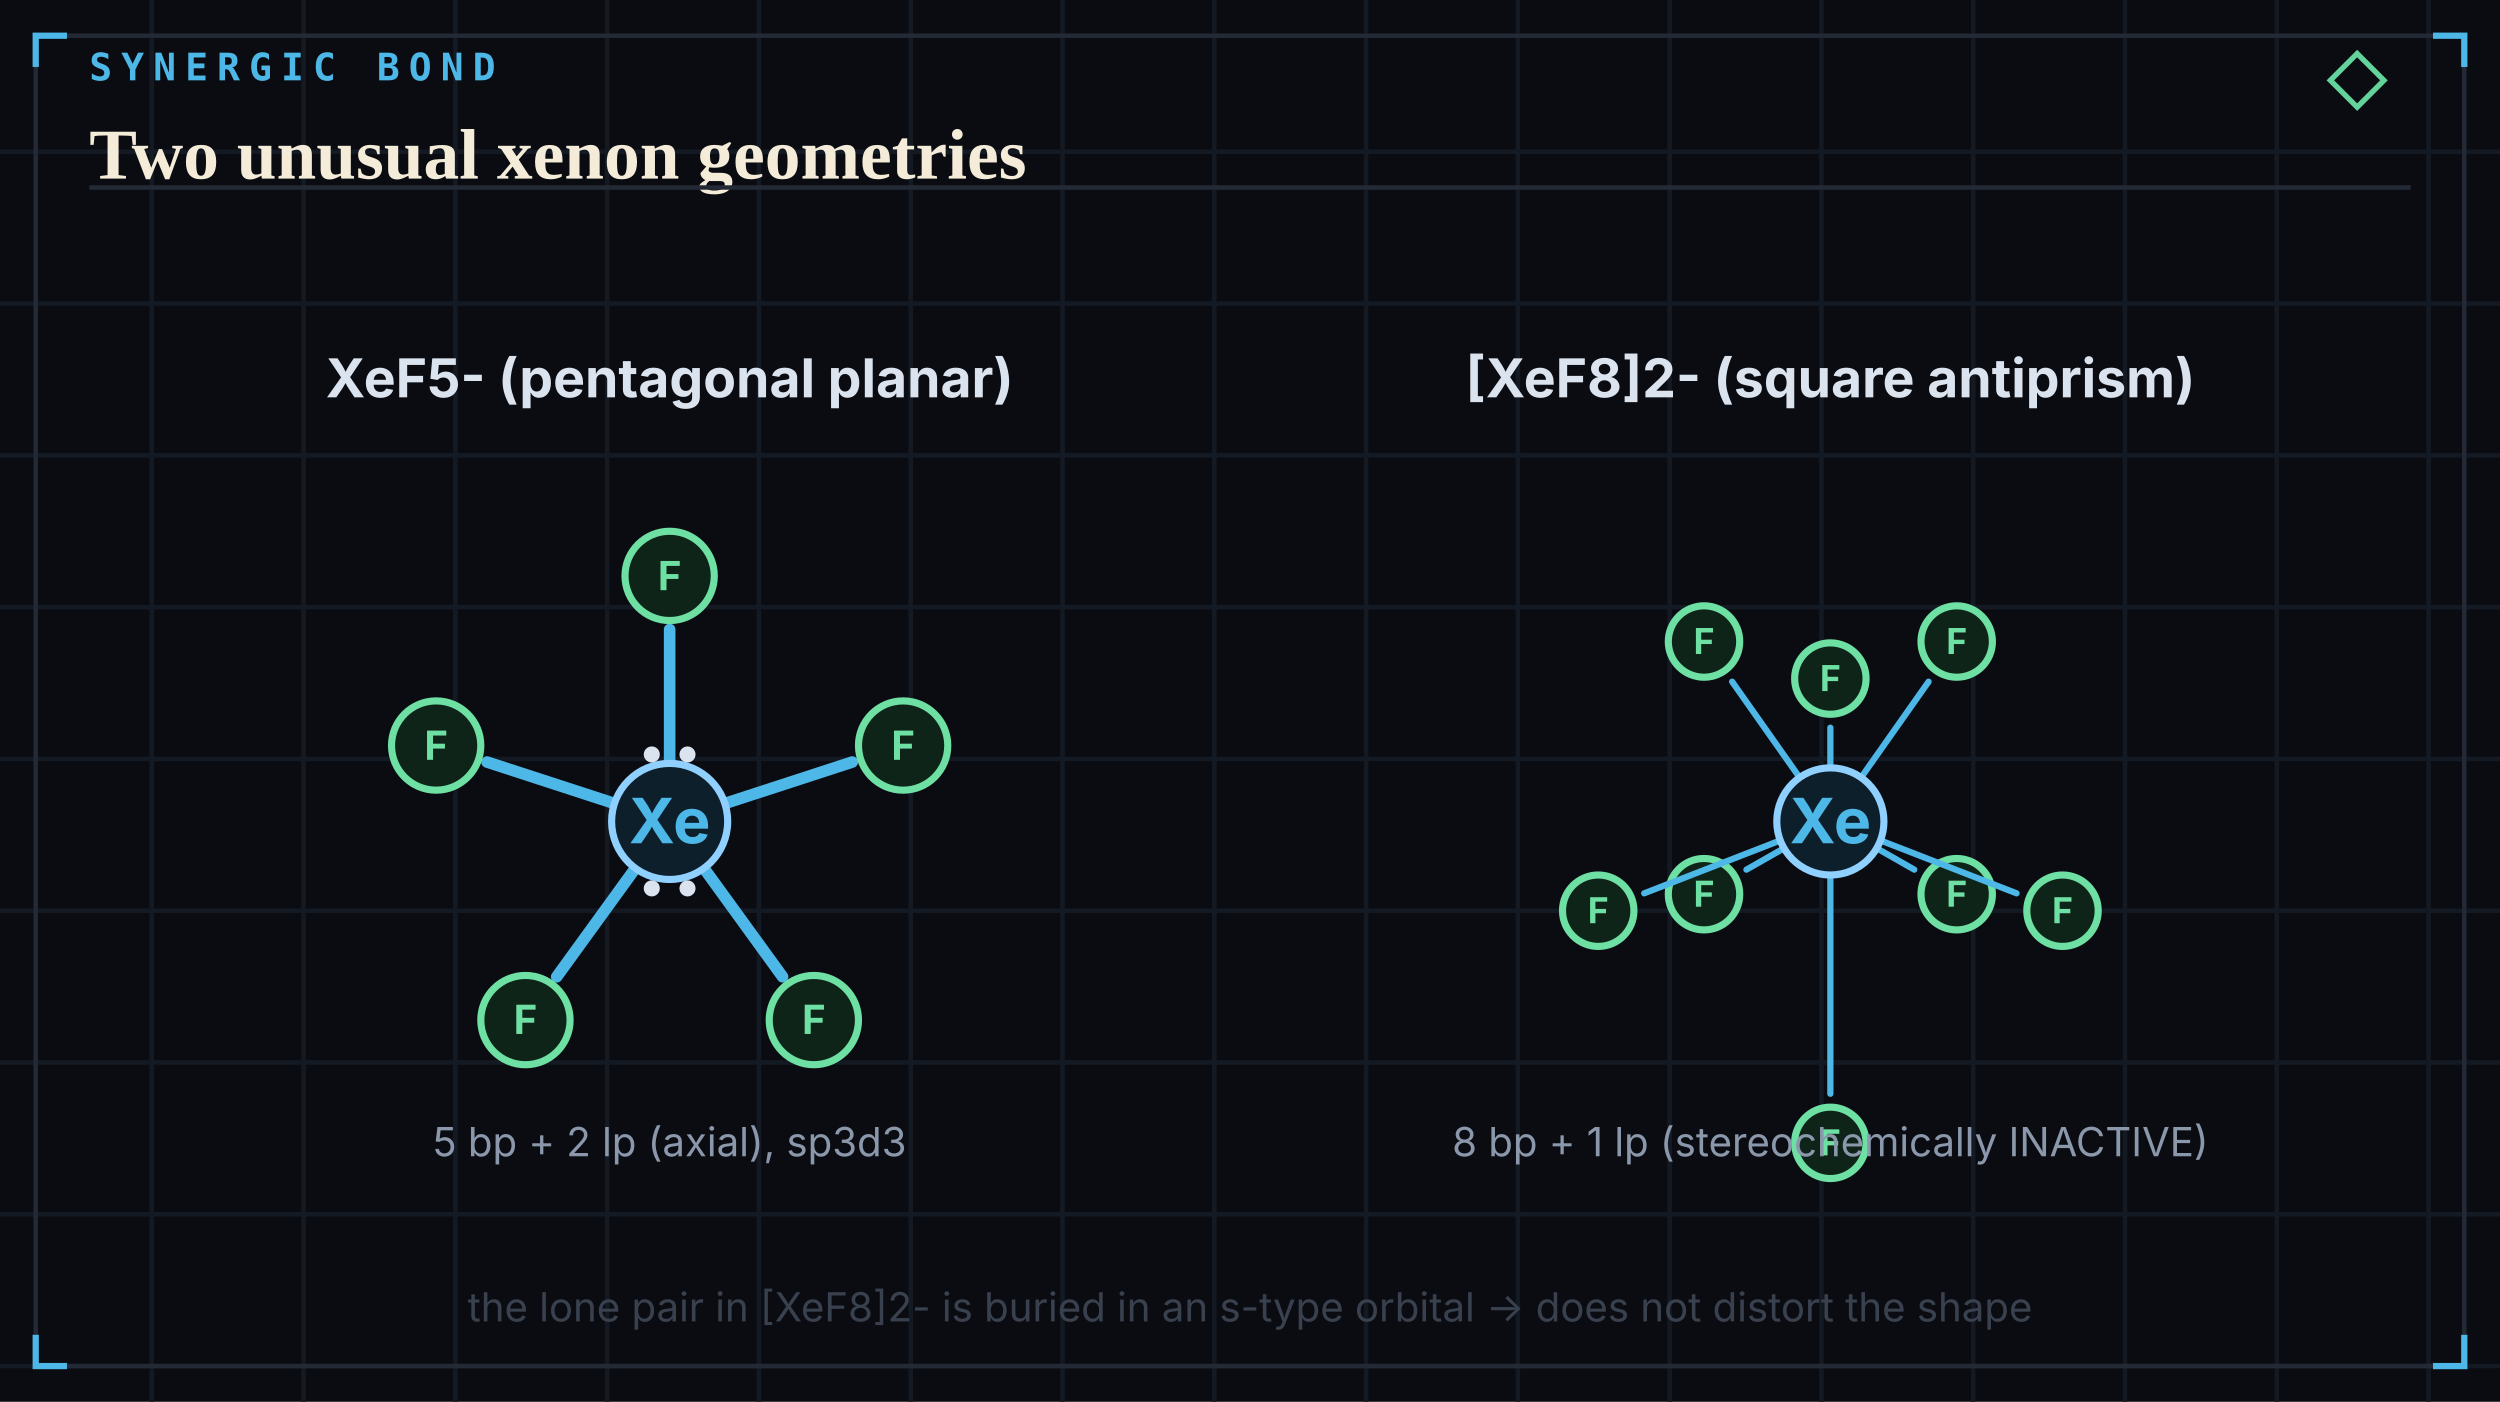
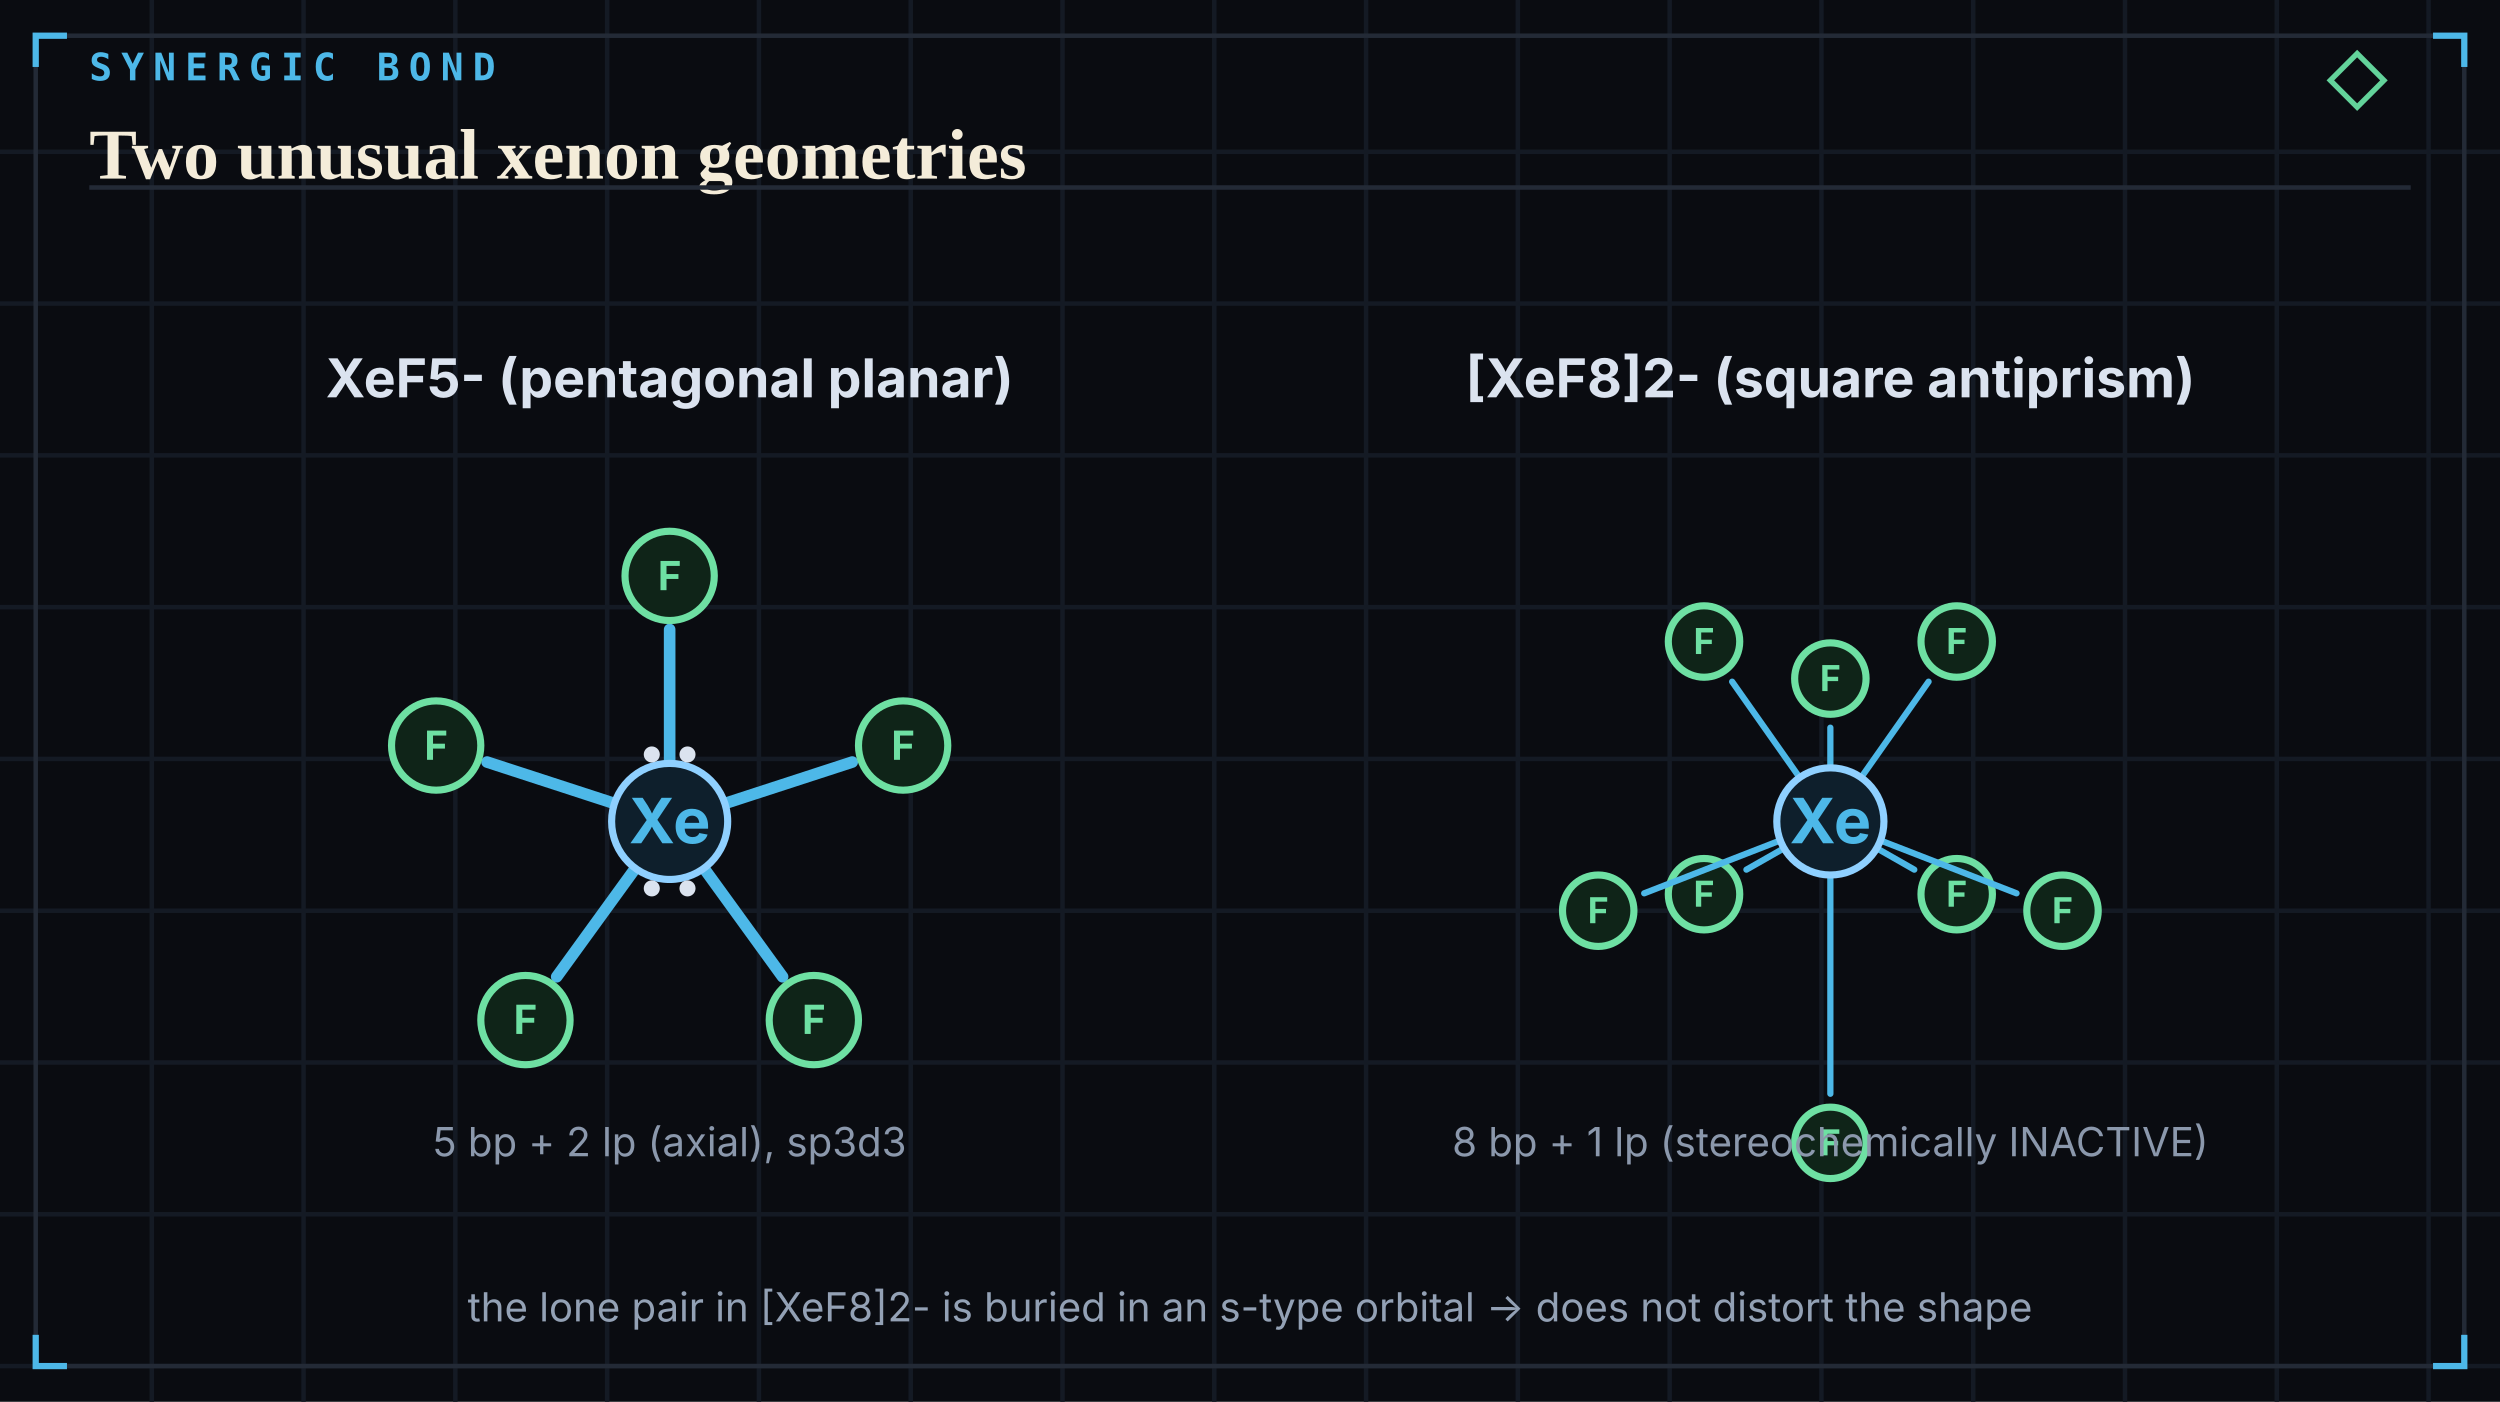
<svg xmlns="http://www.w3.org/2000/svg" width="560" height="314" viewBox="0 0 560 314" font-family="'Inter','Helvetica Neue',Arial,'DejaVu Sans',sans-serif">
  <rect width="560" height="314" fill="#0a0c11" />
  <g stroke="#141a24" stroke-width="1">
    <line x1="34" y1="0" x2="34" y2="314" />
    <line x1="68" y1="0" x2="68" y2="314" />
    <line x1="102" y1="0" x2="102" y2="314" />
    <line x1="136" y1="0" x2="136" y2="314" />
    <line x1="170" y1="0" x2="170" y2="314" />
    <line x1="204" y1="0" x2="204" y2="314" />
    <line x1="238" y1="0" x2="238" y2="314" />
    <line x1="272" y1="0" x2="272" y2="314" />
    <line x1="306" y1="0" x2="306" y2="314" />
    <line x1="340" y1="0" x2="340" y2="314" />
    <line x1="374" y1="0" x2="374" y2="314" />
    <line x1="408" y1="0" x2="408" y2="314" />
    <line x1="442" y1="0" x2="442" y2="314" />
    <line x1="476" y1="0" x2="476" y2="314" />
    <line x1="510" y1="0" x2="510" y2="314" />
    <line x1="544" y1="0" x2="544" y2="314" />
    <line x1="0" y1="34" x2="560" y2="34" />
    <line x1="0" y1="68" x2="560" y2="68" />
    <line x1="0" y1="102" x2="560" y2="102" />
    <line x1="0" y1="136" x2="560" y2="136" />
    <line x1="0" y1="170" x2="560" y2="170" />
    <line x1="0" y1="204" x2="560" y2="204" />
    <line x1="0" y1="238" x2="560" y2="238" />
    <line x1="0" y1="272" x2="560" y2="272" />
    <line x1="0" y1="306" x2="560" y2="306" />
  </g>
  <rect x="8" y="8" width="544" height="298" fill="none" stroke="#232a36" stroke-width="1" />
  <path d="M 8 15 L 8 8 L 15 8" stroke="#4db8e8" stroke-width="1.4" fill="none" />
  <path d="M 552 15 L 552 8 L 545 8" stroke="#4db8e8" stroke-width="1.4" fill="none" />
  <path d="M 8 299 L 8 306 L 15 306" stroke="#4db8e8" stroke-width="1.4" fill="none" />
  <path d="M 552 299 L 552 306 L 545 306" stroke="#4db8e8" stroke-width="1.4" fill="none" />
  <text x="20" y="18" font-size="8.5" font-weight="bold" fill="#4db8e8" text-anchor="start" font-family="'SF Mono','DejaVu Sans Mono',ui-monospace,Menlo,monospace" letter-spacing="0.24em">SYNERGIC BOND</text>
  <path d="M 528 12 l 6 6 l -6 6 l -6 -6 z" fill="none" stroke="#63d39b" stroke-width="1.2" />
  <text x="20" y="40" font-size="16" font-weight="bold" fill="#f4ecd9" text-anchor="start" font-family="'Georgia','Times New Roman',serif">Two unusual xenon geometries</text>
  <line x1="20" y1="42" x2="540" y2="42" stroke="#232a36" stroke-width="1" />
  <g transform="translate(0,34)">
    <text x="150.0" y="55.0" font-size="12" font-weight="bold" fill="#dbe3ef" text-anchor="middle">XeF5-  (pentagonal planar)</text>
    <line x1="150.0" y1="138.0" x2="150.0" y2="107.0" stroke="#4db8e8" stroke-width="2.6" stroke-linecap="round" />
    <circle cx="150.0" cy="95.0" r="10" fill="#0f2418" stroke="#6ee0a3" stroke-width="1.6" />
    <text x="150.0" y="98.2" font-size="9" font-weight="bold" fill="#6ee0a3" text-anchor="middle">F</text>
    <line x1="161.4" y1="146.3" x2="190.9" y2="136.7" stroke="#4db8e8" stroke-width="2.6" stroke-linecap="round" />
    <circle cx="202.3" cy="133.0" r="10" fill="#0f2418" stroke="#6ee0a3" stroke-width="1.6" />
    <text x="202.3" y="136.2" font-size="9" font-weight="bold" fill="#6ee0a3" text-anchor="middle">F</text>
    <line x1="157.1" y1="159.7" x2="175.3" y2="184.8" stroke="#4db8e8" stroke-width="2.6" stroke-linecap="round" />
    <circle cx="182.3" cy="194.5" r="10" fill="#0f2418" stroke="#6ee0a3" stroke-width="1.6" />
    <text x="182.3" y="197.6" font-size="9" font-weight="bold" fill="#6ee0a3" text-anchor="middle">F</text>
    <line x1="142.9" y1="159.7" x2="124.7" y2="184.8" stroke="#4db8e8" stroke-width="2.6" stroke-linecap="round" />
    <circle cx="117.7" cy="194.5" r="10" fill="#0f2418" stroke="#6ee0a3" stroke-width="1.6" />
    <text x="117.7" y="197.6" font-size="9" font-weight="bold" fill="#6ee0a3" text-anchor="middle">F</text>
    <line x1="138.6" y1="146.3" x2="109.1" y2="136.7" stroke="#4db8e8" stroke-width="2.6" stroke-linecap="round" />
    <circle cx="97.7" cy="133.0" r="10" fill="#0f2418" stroke="#6ee0a3" stroke-width="1.6" />
    <text x="97.7" y="136.2" font-size="9" font-weight="bold" fill="#6ee0a3" text-anchor="middle">F</text>
    <circle cx="150.0" cy="150.0" r="13" fill="#0e1f2c" stroke="#8fd0ff" stroke-width="1.6" />
    <text x="150.0" y="154.9" font-size="14" font-weight="bold" fill="#4db8e8" text-anchor="middle">Xe</text>
    <circle cx="154.0" cy="165.0" r="1.8" fill="#dbe3ef" />
    <circle cx="146.0" cy="165.0" r="1.8" fill="#dbe3ef" />
    <circle cx="146.0" cy="135.0" r="1.8" fill="#dbe3ef" />
    <circle cx="154.0" cy="135.0" r="1.8" fill="#dbe3ef" />
    <text x="150.0" y="225.0" font-size="9" font-weight="normal" fill="#8b98ac" text-anchor="middle">5 bp + 2 lp (axial), sp3d3</text>
    <text x="410.0" y="55.0" font-size="12" font-weight="bold" fill="#dbe3ef" text-anchor="middle">[XeF8]2-  (square antiprism)</text>
    <line x1="419.5" y1="155.5" x2="428.8" y2="160.8" stroke="#4db8e8" stroke-width="1.4" stroke-linecap="round" />
    <circle cx="438.3" cy="166.3" r="8" fill="#0f2418" stroke="#6ee0a3" stroke-width="1.6" />
    <text x="438.3" y="169.1" font-size="8" font-weight="bold" fill="#6ee0a3" text-anchor="middle">F</text>
    <line x1="400.5" y1="155.5" x2="391.2" y2="160.8" stroke="#4db8e8" stroke-width="1.4" stroke-linecap="round" />
    <circle cx="381.7" cy="166.3" r="8" fill="#0f2418" stroke="#6ee0a3" stroke-width="1.6" />
    <text x="381.7" y="169.1" font-size="8" font-weight="bold" fill="#6ee0a3" text-anchor="middle">F</text>
    <line x1="403.7" y1="141.0" x2="388.0" y2="118.7" stroke="#4db8e8" stroke-width="1.4" stroke-linecap="round" />
    <circle cx="381.7" cy="109.7" r="8" fill="#0f2418" stroke="#6ee0a3" stroke-width="1.6" />
    <text x="381.7" y="112.5" font-size="8" font-weight="bold" fill="#6ee0a3" text-anchor="middle">F</text>
    <line x1="416.3" y1="141.0" x2="432.0" y2="118.7" stroke="#4db8e8" stroke-width="1.4" stroke-linecap="round" />
    <circle cx="438.3" cy="109.7" r="8" fill="#0f2418" stroke="#6ee0a3" stroke-width="1.6" />
    <text x="438.3" y="112.5" font-size="8" font-weight="bold" fill="#6ee0a3" text-anchor="middle">F</text>
    <line x1="420.3" y1="153.9" x2="451.7" y2="166.1" stroke="#4db8e8" stroke-width="1.4" stroke-linecap="round" />
    <circle cx="462.0" cy="170.0" r="8" fill="#0f2418" stroke="#6ee0a3" stroke-width="1.6" />
    <text x="462.0" y="172.8" font-size="8" font-weight="bold" fill="#6ee0a3" text-anchor="middle">F</text>
    <line x1="410.0" y1="161.0" x2="410.0" y2="211.0" stroke="#4db8e8" stroke-width="1.4" stroke-linecap="round" />
    <circle cx="410.0" cy="222.0" r="8" fill="#0f2418" stroke="#6ee0a3" stroke-width="1.6" />
    <text x="410.0" y="224.8" font-size="8" font-weight="bold" fill="#6ee0a3" text-anchor="middle">F</text>
    <line x1="399.7" y1="153.9" x2="368.3" y2="166.1" stroke="#4db8e8" stroke-width="1.4" stroke-linecap="round" />
    <circle cx="358.0" cy="170.0" r="8" fill="#0f2418" stroke="#6ee0a3" stroke-width="1.6" />
    <text x="358.0" y="172.8" font-size="8" font-weight="bold" fill="#6ee0a3" text-anchor="middle">F</text>
    <line x1="410.0" y1="139.0" x2="410.0" y2="129.0" stroke="#4db8e8" stroke-width="1.4" stroke-linecap="round" />
    <circle cx="410.0" cy="118.0" r="8" fill="#0f2418" stroke="#6ee0a3" stroke-width="1.6" />
    <text x="410.0" y="120.8" font-size="8" font-weight="bold" fill="#6ee0a3" text-anchor="middle">F</text>
    <circle cx="410.0" cy="150.0" r="12" fill="#0e1f2c" stroke="#8fd0ff" stroke-width="1.6" />
    <text x="410.0" y="154.9" font-size="14" font-weight="bold" fill="#4db8e8" text-anchor="middle">Xe</text>
    <text x="410.0" y="225.0" font-size="9" font-weight="normal" fill="#8b98ac" text-anchor="middle">8 bp + 1 lp (stereochemically INACTIVE)</text>
-     <text x="280.0" y="262.0" font-size="9" font-weight="normal" fill="#39414f" text-anchor="middle">the lone pair in [XeF8]2- is buried in an s-type orbital -&gt; does not distort the shape</text>
+     <text x="280.0" y="262.0" font-size="9" font-weight="normal" fill="#93a1b5" text-anchor="middle">the lone pair in [XeF8]2- is buried in an s-type orbital → does not distort the shape</text>
  </g>
</svg>
